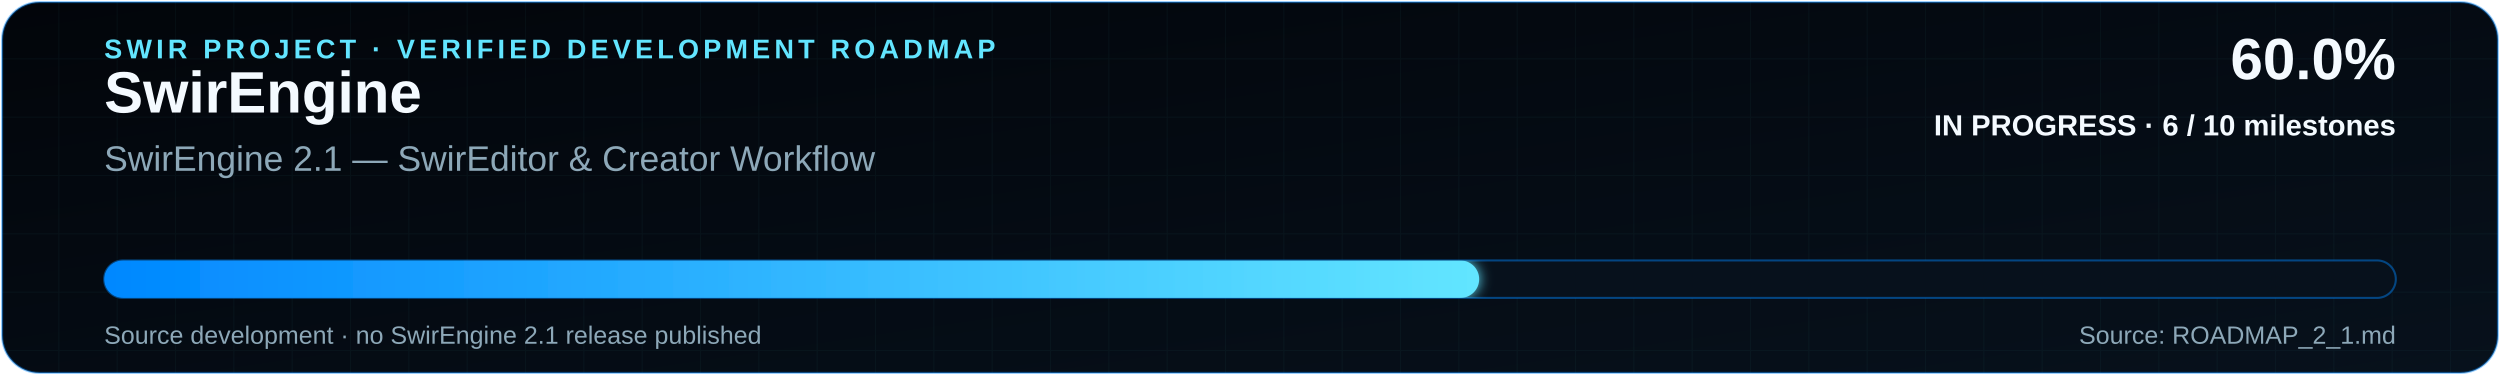
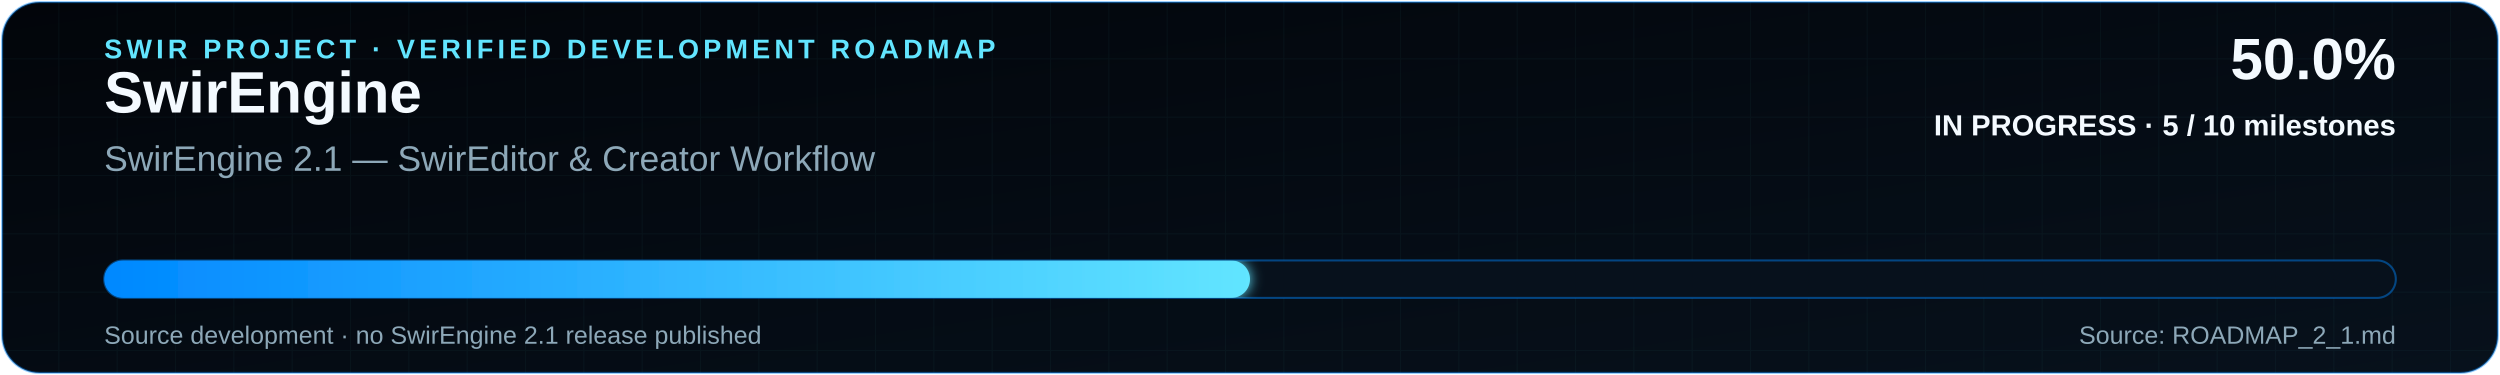
<svg xmlns="http://www.w3.org/2000/svg" width="1200" height="180" viewBox="0 0 1200 180" role="img" aria-labelledby="title desc">
  <defs>
    <linearGradient id="panel" x1="0" y1="0" x2="1" y2="1">
      <stop offset="0" stop-color="#02050A" />
      <stop offset="1" stop-color="#07111C" />
    </linearGradient>
    <linearGradient id="progressGradient" x1="0" y1="0" x2="1" y2="0">
      <stop offset="0" stop-color="#0088FF" />
      <stop offset="1" stop-color="#62E5FF" />
    </linearGradient>
    <filter id="softGlow" x="-10%" y="-80%" width="120%" height="260%">
      <feGaussianBlur stdDeviation="3" result="blur" />
      <feMerge>
        <feMergeNode in="blur" />
        <feMergeNode in="SourceGraphic" />
      </feMerge>
    </filter>
    <pattern id="grid" width="28" height="28" patternUnits="userSpaceOnUse">
      <path d="M 28 0 L 0 0 0 28" fill="none" stroke="#62E5FF" stroke-opacity="0.035" stroke-width="1" />
    </pattern>
    <clipPath id="trackClip">
      <rect x="50" y="125" width="1100" height="18" rx="9" />
    </clipPath>
    <style>
      text { font-family: "Segoe UI", Arial, sans-serif; }
      .label { fill:#62E5FF;font-size:13px;font-weight:700;letter-spacing:2px; }
      .project { fill:#F4FAFF;font-size:28px;font-weight:700; }
      .scope { fill:#8DA8B8;font-size:17px; }
      .meta { fill:#F4FAFF;font-size:14px;font-weight:600; }
      .release { fill:#8DA8B8;font-size:12px; }
    </style>
  </defs>
  <rect x="1" y="1" width="1198" height="178" rx="18" fill="url(#panel)" stroke="#0088FF" stroke-opacity="0.42" />
  <rect x="1" y="1" width="1198" height="178" rx="18" fill="url(#grid)" />
  <text x="50" y="28" class="label">SWIR PROJECT · VERIFIED DEVELOPMENT ROADMAP</text>
  <text x="50" y="54" class="project">SwirEngine</text>
  <text x="50" y="82" class="scope">SwirEngine 2.1 — SwirEditor &amp; Creator Workflow</text>
-   <text x="1150" y="38" text-anchor="end" class="project">60.0%</text>
-   <text x="1150" y="65" text-anchor="end" class="meta">IN PROGRESS · 6 / 10 milestones</text>
+   <text x="1150" y="38" text-anchor="end" class="project">50.0%</text>
+   <text x="1150" y="65" text-anchor="end" class="meta">IN PROGRESS · 5 / 10 milestones</text>
  <rect x="50" y="125" width="1100" height="18" rx="9" fill="#07111C" stroke="#0088FF" stroke-opacity="0.45" />
-   <rect x="50" y="125" width="660" height="18" rx="9" fill="url(#progressGradient)" filter="url(#softGlow)" clip-path="url(#trackClip)" />
+   <rect x="50" y="125" width="550" height="18" rx="9" fill="url(#progressGradient)" filter="url(#softGlow)" clip-path="url(#trackClip)" />
  <text x="50" y="165" class="release">Source development · no SwirEngine 2.1 release published</text>
  <text x="1150" y="165" text-anchor="end" class="release">Source: ROADMAP_2_1.md</text>
</svg>
